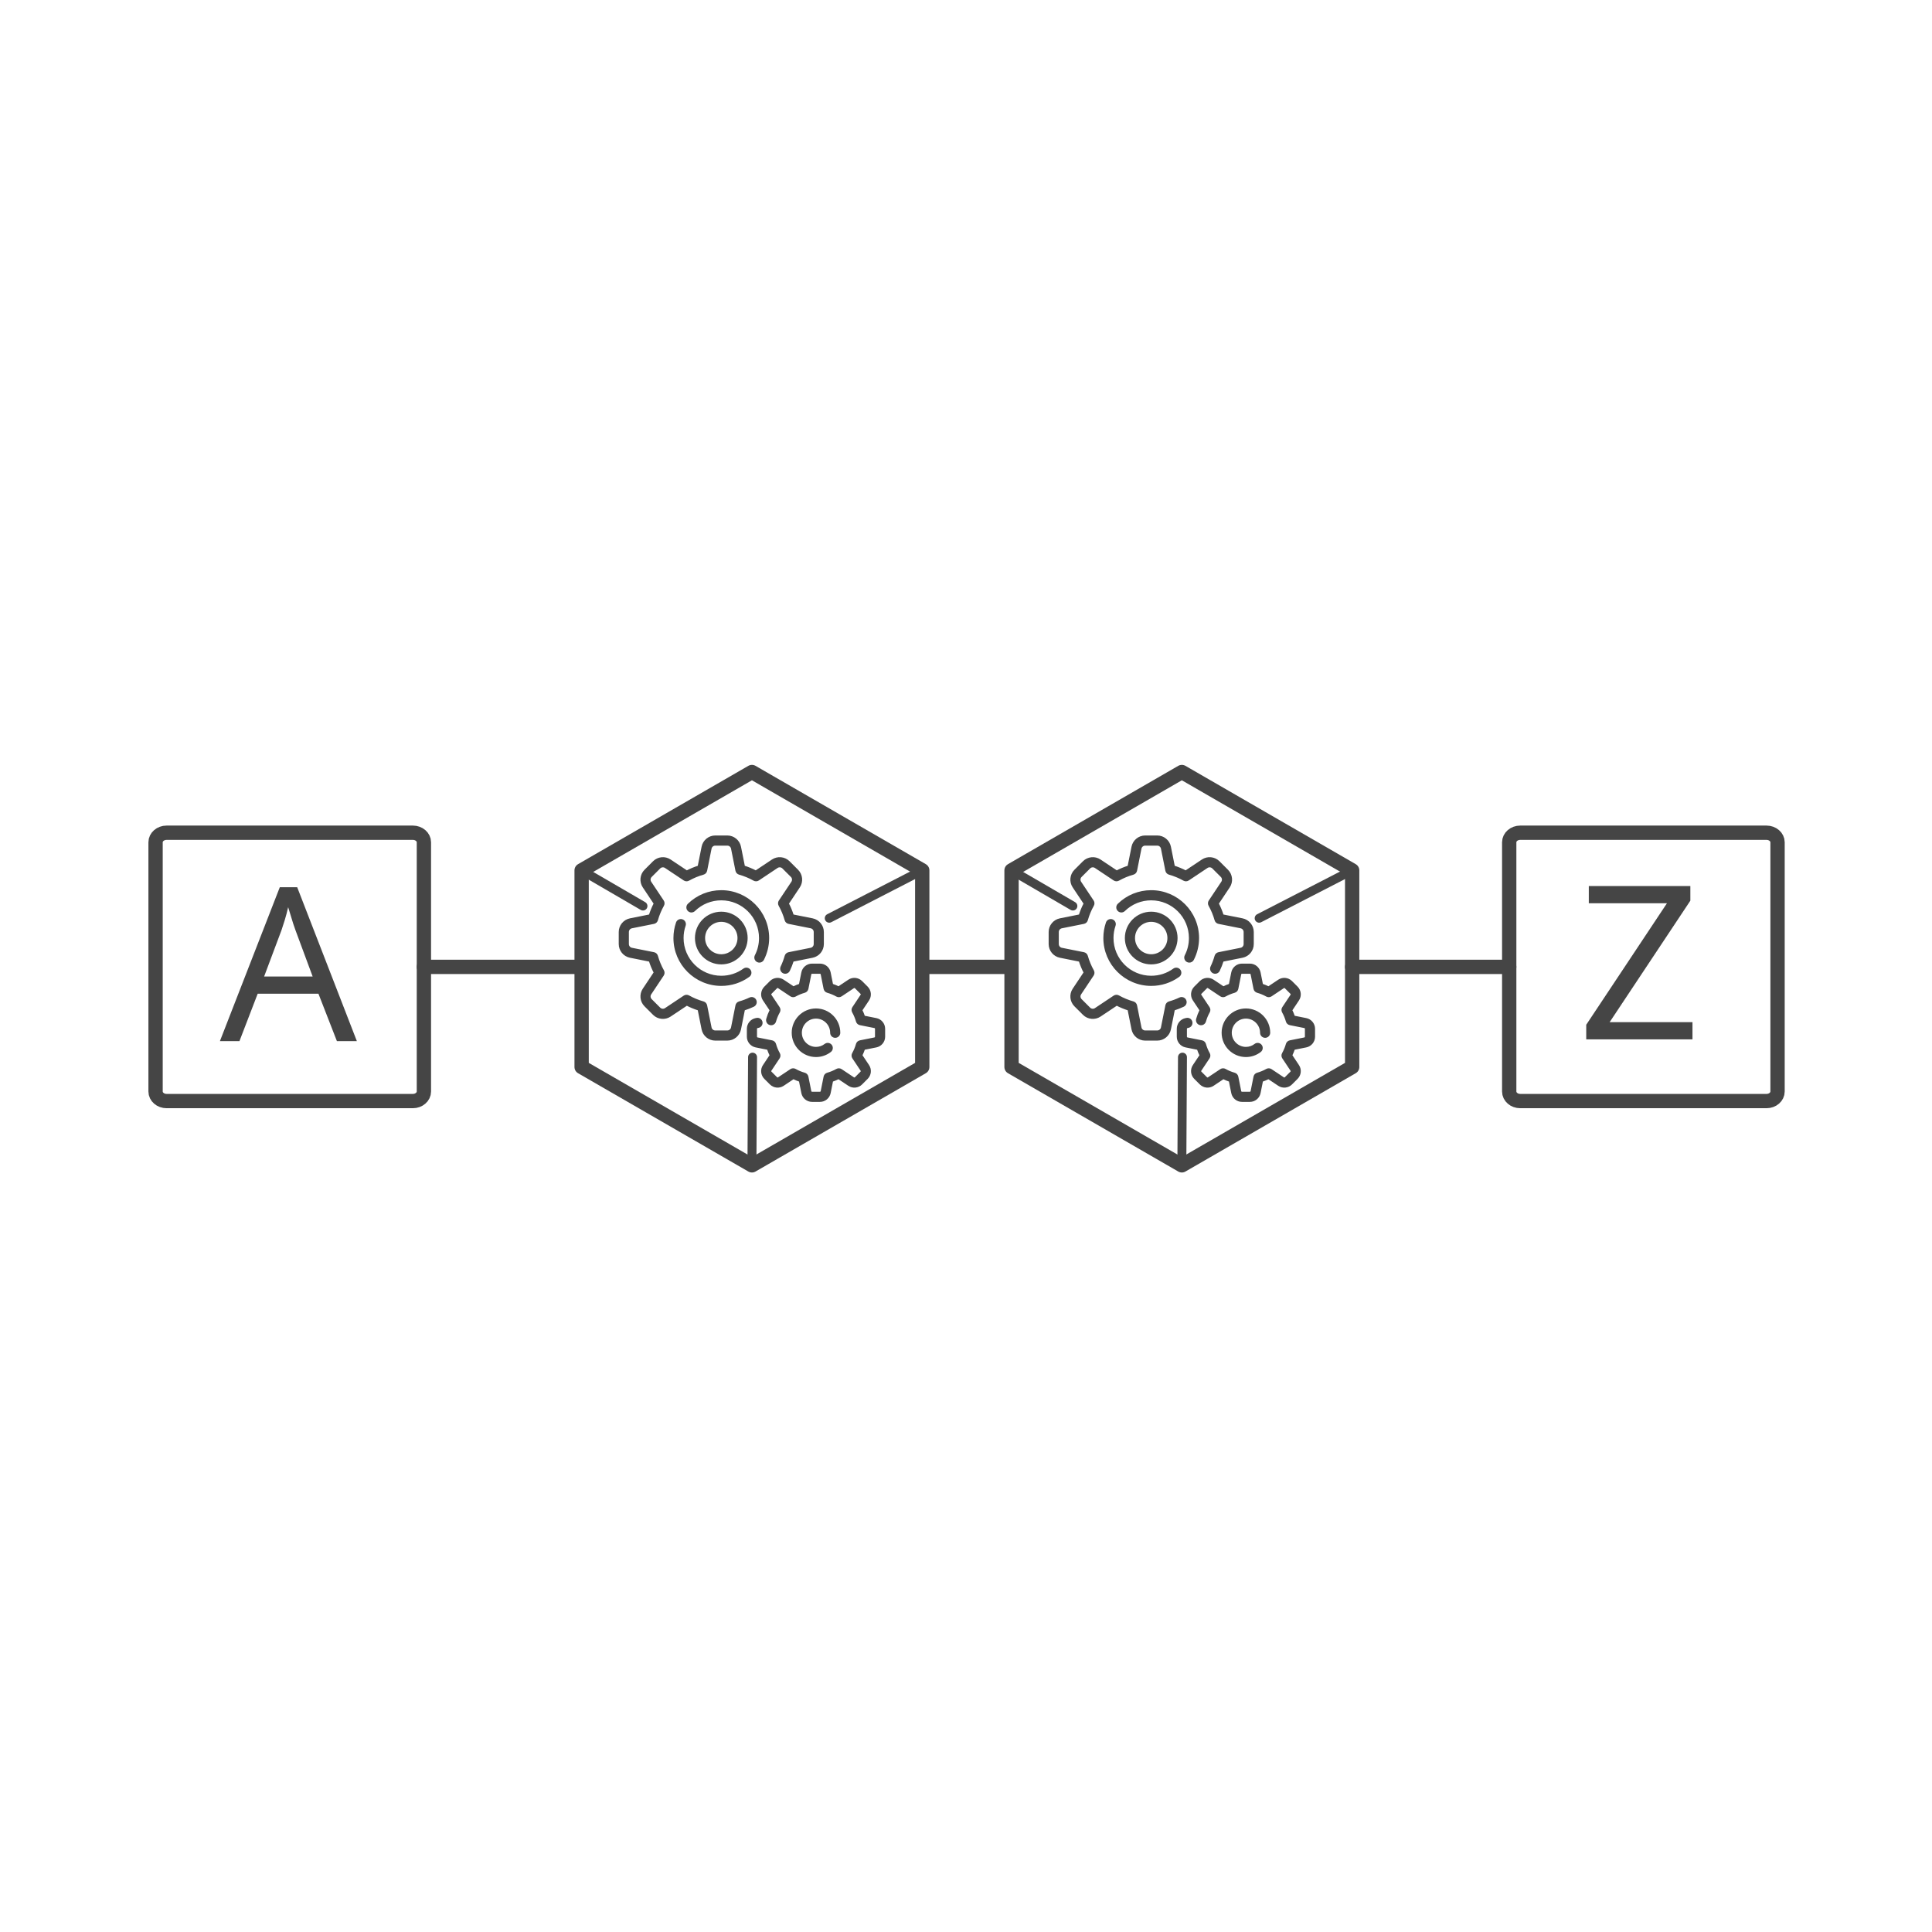
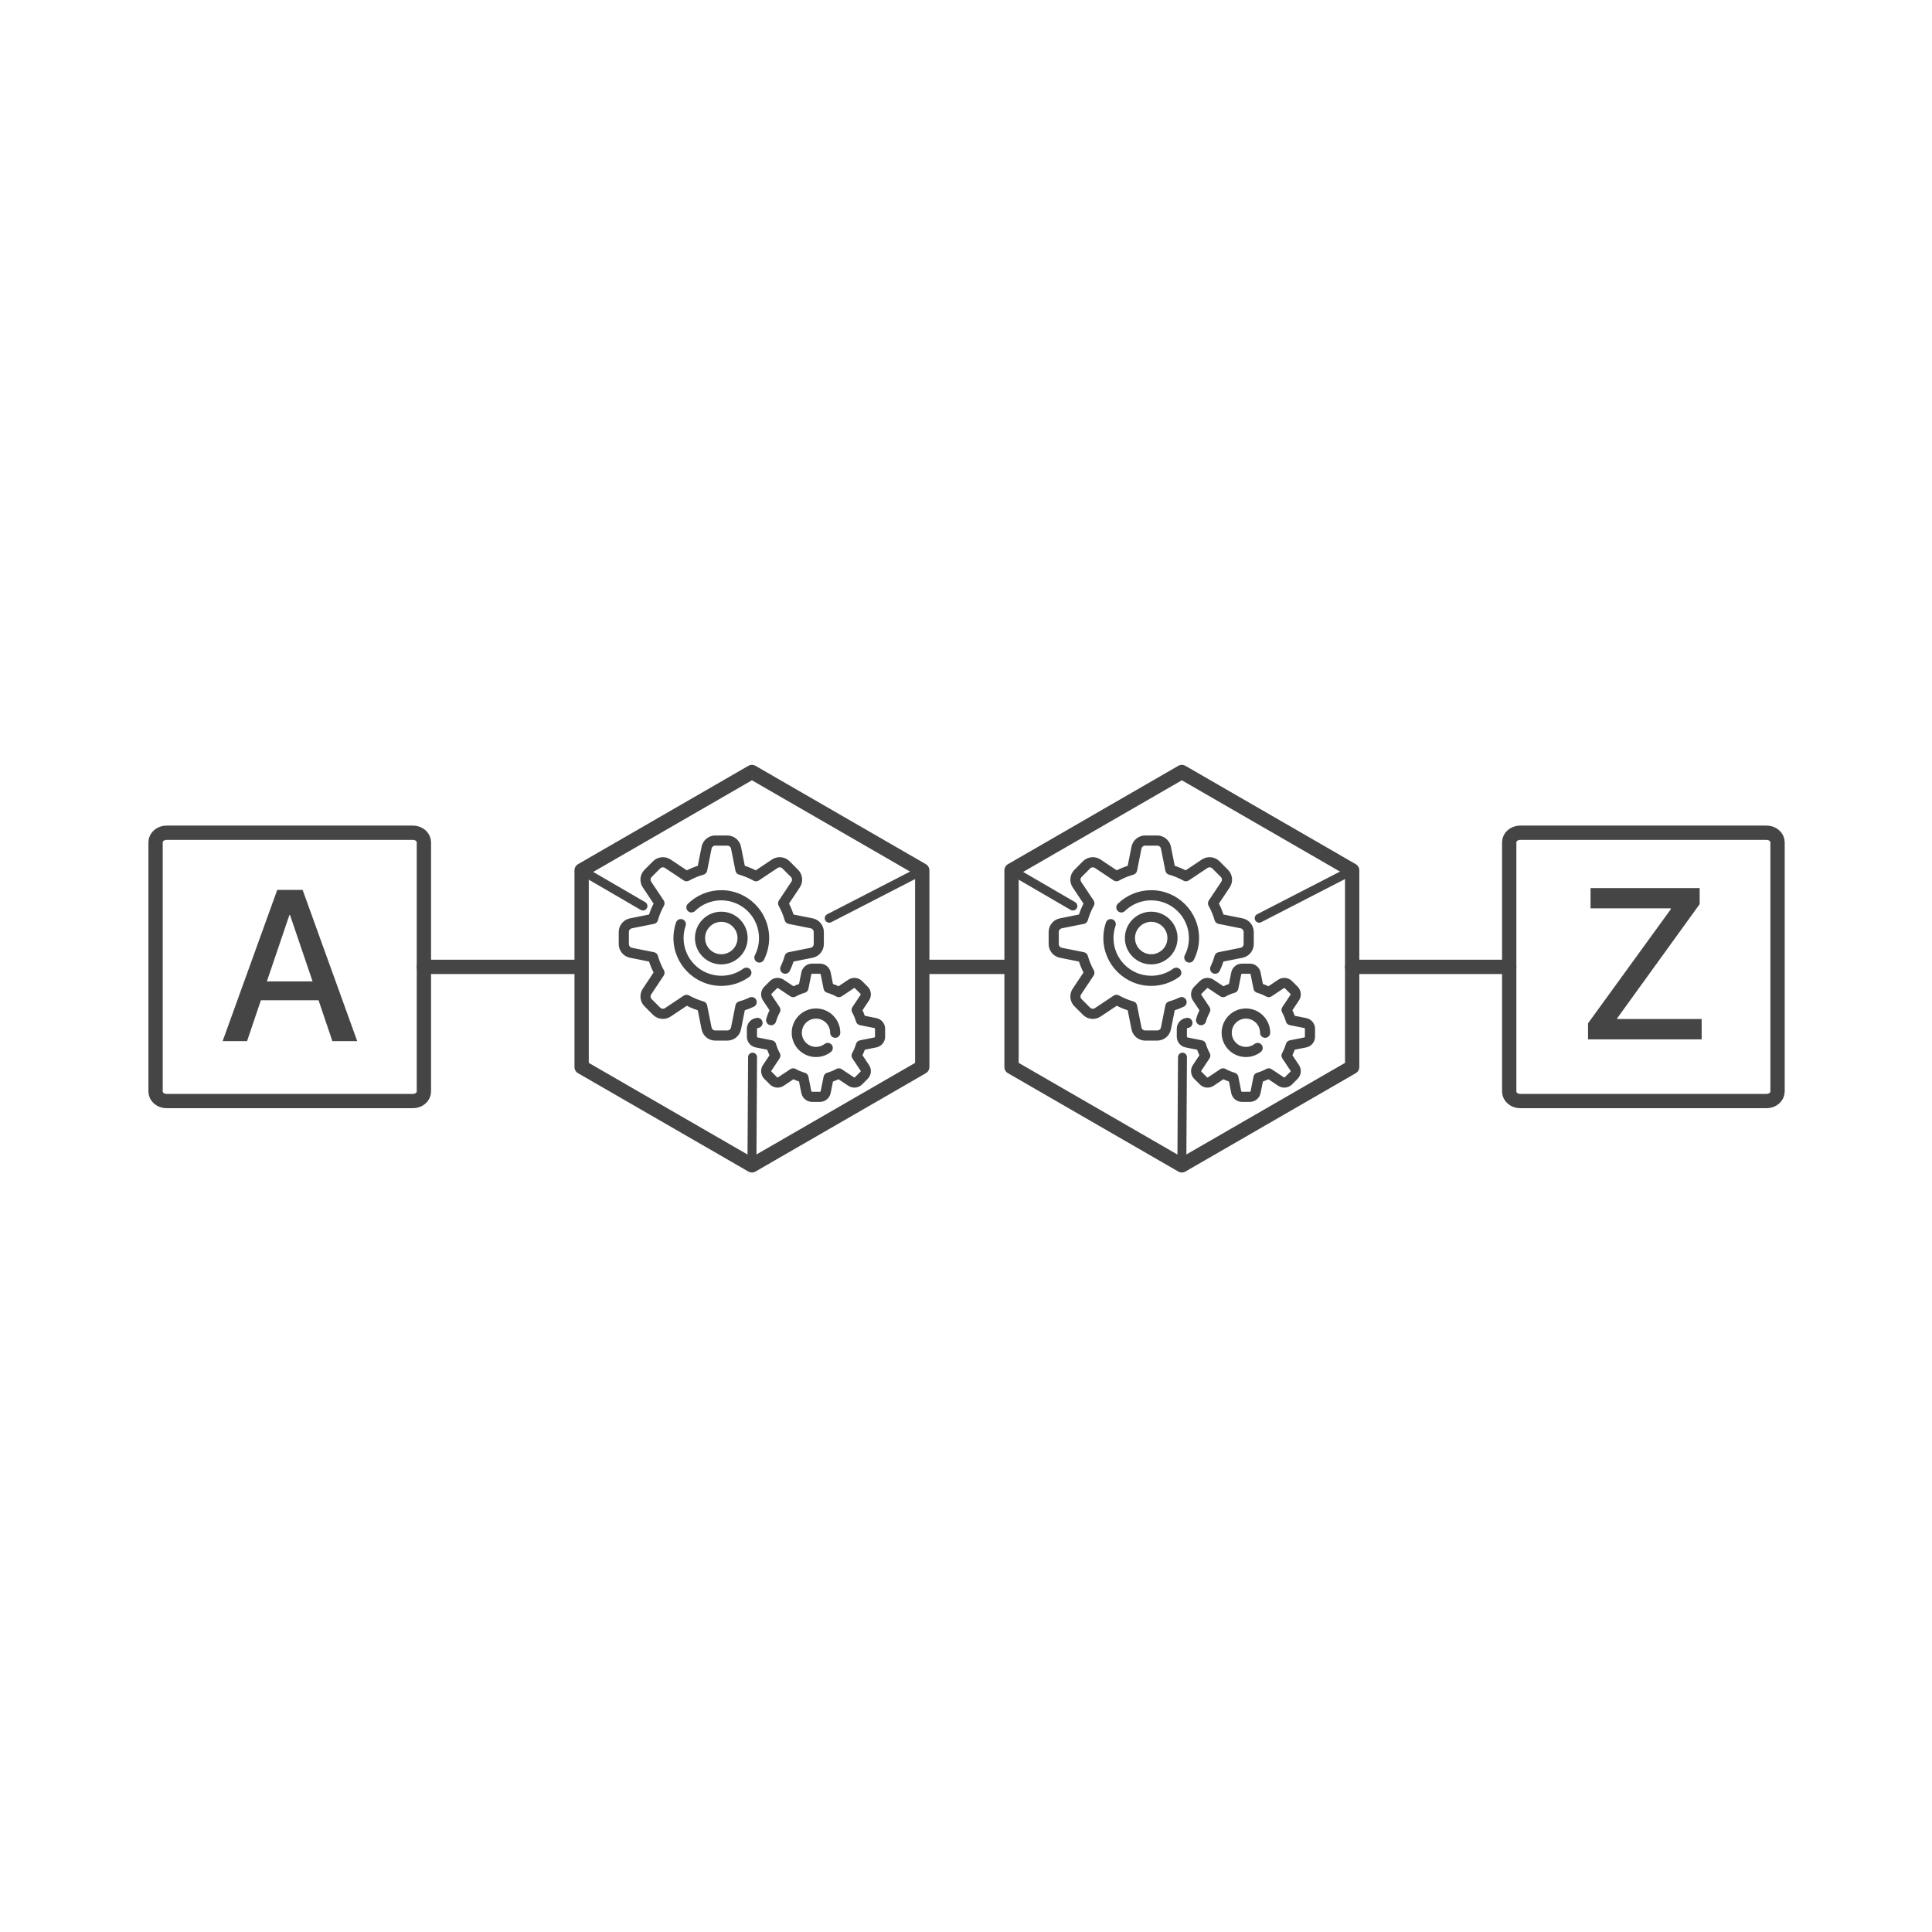
<svg xmlns="http://www.w3.org/2000/svg" version="1.1" x="0" y="0" width="1080" height="1080" viewBox="0, 0, 1080, 1080">
  <g id="Livello_2" />
  <g id="Livello_2">
    <path d="M93.12,465.5 L230.806,465.5 C234.207,465.5 236.963,467.892 236.963,470.843 L236.963,610.157 C236.963,613.108 234.207,615.5 230.806,615.5 L93.12,615.5 C89.72,615.5 86.963,613.108 86.963,610.157 L86.963,470.843 C86.963,467.892 89.72,465.5 93.12,465.5 z" fill-opacity="0" stroke="#454545" stroke-width="8" />
    <path d="M849.817,465.5 L987.503,465.5 C990.903,465.5 993.66,467.892 993.66,470.843 L993.66,610.157 C993.66,613.108 990.903,615.5 987.503,615.5 L849.817,615.5 C846.416,615.5 843.66,613.108 843.66,610.157 L843.66,470.843 C843.66,467.892 846.416,465.5 849.817,465.5 z" fill-opacity="0" stroke="#454545" stroke-width="8" />
    <path d="M236.963,540.5 L321.939,540.5" fill-opacity="0" stroke="#454545" stroke-width="8" stroke-linecap="round" />
    <path d="M755.867,540.5 L843.66,540.5" fill-opacity="0" stroke="#454545" stroke-width="8" stroke-linecap="round" />
    <path d="M518.514,540.5 L564.492,540.5" fill-opacity="0" stroke="#454545" stroke-width="8" stroke-linecap="round" />
-     <text transform="matrix(1, 0, 0, 1, 158.936, 540)">
-       <tspan x="-36.006" y="42" font-family="SFProDisplay-Medium" font-size="120" fill="#454545">A</tspan>
-     </text>
-     <text transform="matrix(1, 0, 0, 1, 918.16, 540)">
-       <tspan x="-36.006" y="41" font-family="SFProDisplay-Medium" font-size="120" fill="#454545">Z</tspan>
-     </text>
+     <path d="M185.802,582 L199.688,582 L169.161,497.449 L154.981,497.449 L124.454,582 L138.106,582 L145.841,559.148 L178.067,559.148 z M161.778,511.512 L162.13,511.512 L174.728,548.602 L149.181,548.602 z" fill="#454545" />
+     <path d="M887.72,581 L951.236,581 L951.236,569.633 L904.009,569.633 L904.009,569.223 L950.123,505.414 L950.123,496.449 L889.127,496.449 L889.127,507.758 L934.009,507.758 L934.009,508.227 L887.72,572.035 z" fill="#454545" />
    <g>
      <path d="M515.542,596.466 L420.338,651.432 L325.133,596.466 L325.133,486.534 L420.338,431.568 L515.542,486.534 z" fill-opacity="0" stroke="#454545" stroke-width="8" stroke-linejoin="round" stroke-miterlimit="1" />
      <g id="gears">
        <g>
          <path d="M422.298,559.183 C421.745,558.019 420.352,557.522 419.187,558.075 C417.291,558.975 415.303,559.718 413.279,560.284 C412.432,560.521 411.79,561.213 411.618,562.076 L409.148,574.429 C408.904,575.649 407.824,576.534 406.58,576.534 L399.84,576.534 C398.596,576.534 397.516,575.649 397.272,574.429 L394.801,562.076 C394.629,561.213 393.987,560.521 393.14,560.284 C390.281,559.484 387.521,558.341 384.938,556.886 C384.171,556.454 383.228,556.49 382.496,556.977 L372.013,563.966 C370.978,564.656 369.588,564.518 368.708,563.639 L363.942,558.873 C363.062,557.993 362.925,556.603 363.615,555.568 L370.604,545.085 C371.091,544.353 371.127,543.409 370.695,542.643 C369.24,540.059 368.096,537.299 367.296,534.44 C367.059,533.593 366.367,532.952 365.505,532.779 L353.152,530.309 C351.932,530.065 351.047,528.985 351.047,527.741 L351.047,521.001 C351.047,519.757 351.932,518.677 353.152,518.433 L365.505,515.962 C366.367,515.79 367.059,515.148 367.296,514.302 C368.097,511.442 369.24,508.682 370.695,506.099 C371.127,505.333 371.091,504.389 370.604,503.657 L363.615,493.175 C362.925,492.14 363.063,490.75 363.943,489.87 L368.709,485.104 C369.588,484.225 370.978,484.087 372.013,484.777 L382.497,491.766 C383.228,492.254 384.172,492.289 384.938,491.857 C387.522,490.402 390.281,489.259 393.141,488.459 C393.988,488.222 394.629,487.53 394.802,486.667 L397.272,474.314 C397.516,473.094 398.596,472.209 399.84,472.209 L406.58,472.209 C407.824,472.209 408.904,473.094 409.148,474.314 L411.619,486.667 C411.791,487.53 412.433,488.222 413.28,488.459 C416.139,489.259 418.899,490.402 421.482,491.857 C422.249,492.289 423.192,492.254 423.924,491.766 L434.407,484.777 C435.442,484.087 436.832,484.225 437.712,485.104 L442.478,489.87 C443.358,490.75 443.495,492.14 442.805,493.175 L435.816,503.658 C435.328,504.39 435.293,505.334 435.725,506.1 C437.18,508.683 438.323,511.443 439.124,514.303 C439.361,515.149 440.052,515.791 440.915,515.963 L453.268,518.434 C454.488,518.678 455.373,519.758 455.373,521.002 L455.373,527.742 C455.373,528.986 454.488,530.066 453.268,530.31 L440.915,532.781 C440.052,532.953 439.361,533.595 439.124,534.442 C438.543,536.516 437.777,538.551 436.847,540.49 C436.289,541.653 436.779,543.048 437.942,543.606 C439.105,544.164 440.501,543.673 441.058,542.511 C441.898,540.761 442.619,538.941 443.208,537.086 L454.184,534.891 C457.579,534.211 460.043,531.205 460.043,527.742 L460.043,521.002 C460.043,517.539 457.579,514.533 454.183,513.853 L443.207,511.658 C442.487,509.392 441.575,507.189 440.481,505.08 L446.691,495.766 C448.611,492.884 448.229,489.016 445.78,486.567 L441.014,481.801 C438.565,479.352 434.696,478.97 431.815,480.89 L422.501,487.099 C420.392,486.006 418.189,485.094 415.923,484.374 L413.728,473.398 C413.049,470.003 410.043,467.539 406.58,467.539 L399.84,467.539 C396.377,467.539 393.371,470.003 392.691,473.399 L390.496,484.375 C388.23,485.095 386.027,486.007 383.918,487.1 L374.604,480.891 C371.723,478.97 367.854,479.353 365.405,481.802 L360.64,486.568 C358.191,489.017 357.808,492.885 359.729,495.766 L365.938,505.081 C364.845,507.189 363.932,509.392 363.212,511.659 L352.236,513.854 C348.841,514.533 346.376,517.539 346.376,521.002 L346.376,527.742 C346.376,531.205 348.841,534.211 352.237,534.891 L363.212,537.086 C363.932,539.352 364.845,541.555 365.938,543.664 L359.729,552.978 C357.808,555.86 358.191,559.728 360.64,562.177 L365.405,566.943 C367.854,569.392 371.723,569.774 374.604,567.854 L383.918,561.645 C386.027,562.738 388.23,563.65 390.497,564.37 L392.692,575.347 C393.371,578.741 396.377,581.206 399.84,581.206 L406.58,581.206 C410.043,581.206 413.049,578.742 413.729,575.346 L415.924,564.37 C417.723,563.798 419.49,563.103 421.19,562.296 C422.355,561.742 422.852,560.349 422.298,559.183 z" fill="#454545" />
          <path d="M422.298,559.183 C421.745,558.019 420.352,557.522 419.187,558.075 C417.291,558.975 415.303,559.718 413.279,560.284 C412.432,560.521 411.79,561.213 411.618,562.076 L409.148,574.429 C408.904,575.649 407.824,576.534 406.58,576.534 L399.84,576.534 C398.596,576.534 397.516,575.649 397.272,574.429 L394.801,562.076 C394.629,561.213 393.987,560.521 393.14,560.284 C390.281,559.484 387.521,558.341 384.938,556.886 C384.171,556.454 383.228,556.49 382.496,556.977 L372.013,563.966 C370.978,564.656 369.588,564.518 368.708,563.639 L363.942,558.873 C363.062,557.993 362.925,556.603 363.615,555.568 L370.604,545.085 C371.091,544.353 371.127,543.409 370.695,542.643 C369.24,540.059 368.096,537.299 367.296,534.44 C367.059,533.593 366.367,532.952 365.505,532.779 L353.152,530.309 C351.932,530.065 351.047,528.985 351.047,527.741 L351.047,521.001 C351.047,519.757 351.932,518.677 353.152,518.433 L365.505,515.962 C366.367,515.79 367.059,515.148 367.296,514.302 C368.097,511.442 369.24,508.682 370.695,506.099 C371.127,505.333 371.091,504.389 370.604,503.657 L363.615,493.175 C362.925,492.14 363.063,490.75 363.943,489.87 L368.709,485.104 C369.588,484.225 370.978,484.087 372.013,484.777 L382.497,491.766 C383.228,492.254 384.172,492.289 384.938,491.857 C387.522,490.402 390.281,489.259 393.141,488.459 C393.988,488.222 394.629,487.53 394.802,486.667 L397.272,474.314 C397.516,473.094 398.596,472.209 399.84,472.209 L406.58,472.209 C407.824,472.209 408.904,473.094 409.148,474.314 L411.619,486.667 C411.791,487.53 412.433,488.222 413.28,488.459 C416.139,489.259 418.899,490.402 421.482,491.857 C422.249,492.289 423.192,492.254 423.924,491.766 L434.407,484.777 C435.442,484.087 436.832,484.225 437.712,485.104 L442.478,489.87 C443.358,490.75 443.495,492.14 442.805,493.175 L435.816,503.658 C435.328,504.39 435.293,505.334 435.725,506.1 C437.18,508.683 438.323,511.443 439.124,514.303 C439.361,515.149 440.052,515.791 440.915,515.963 L453.268,518.434 C454.488,518.678 455.373,519.758 455.373,521.002 L455.373,527.742 C455.373,528.986 454.488,530.066 453.268,530.31 L440.915,532.781 C440.052,532.953 439.361,533.595 439.124,534.442 C438.543,536.516 437.777,538.551 436.847,540.49 C436.289,541.653 436.779,543.048 437.942,543.606 C439.105,544.164 440.501,543.673 441.058,542.511 C441.898,540.761 442.619,538.941 443.208,537.086 L454.184,534.891 C457.579,534.211 460.043,531.205 460.043,527.742 L460.043,521.002 C460.043,517.539 457.579,514.533 454.183,513.853 L443.207,511.658 C442.487,509.392 441.575,507.189 440.481,505.08 L446.691,495.766 C448.611,492.884 448.229,489.016 445.78,486.567 L441.014,481.801 C438.565,479.352 434.696,478.97 431.815,480.89 L422.501,487.099 C420.392,486.006 418.189,485.094 415.923,484.374 L413.728,473.398 C413.049,470.003 410.043,467.539 406.58,467.539 L399.84,467.539 C396.377,467.539 393.371,470.003 392.691,473.399 L390.496,484.375 C388.23,485.095 386.027,486.007 383.918,487.1 L374.604,480.891 C371.723,478.97 367.854,479.353 365.405,481.802 L360.64,486.568 C358.191,489.017 357.808,492.885 359.729,495.766 L365.938,505.081 C364.845,507.189 363.932,509.392 363.212,511.659 L352.236,513.854 C348.841,514.533 346.376,517.539 346.376,521.002 L346.376,527.742 C346.376,531.205 348.841,534.211 352.237,534.891 L363.212,537.086 C363.932,539.352 364.845,541.555 365.938,543.664 L359.729,552.978 C357.808,555.86 358.191,559.728 360.64,562.177 L365.405,566.943 C367.854,569.392 371.723,569.774 374.604,567.854 L383.918,561.645 C386.027,562.738 388.23,563.65 390.497,564.37 L392.692,575.347 C393.371,578.741 396.377,581.206 399.84,581.206 L406.58,581.206 C410.043,581.206 413.049,578.742 413.729,575.346 L415.924,564.37 C417.723,563.798 419.49,563.103 421.19,562.296 C422.355,561.742 422.852,560.349 422.298,559.183 z" fill-opacity="0" stroke="#454545" stroke-width="1" />
        </g>
        <g>
          <path d="M423.44,537.35 C423.781,537.525 424.145,537.608 424.504,537.608 C425.352,537.608 426.171,537.144 426.584,536.338 C428.468,532.664 429.464,528.527 429.464,524.372 C429.464,509.896 417.686,498.118 403.21,498.118 C396.322,498.118 389.814,500.765 384.884,505.572 C383.96,506.473 383.941,507.952 384.842,508.875 C385.742,509.798 387.221,509.818 388.144,508.917 C392.197,504.966 397.547,502.79 403.209,502.79 C415.11,502.79 424.792,512.472 424.792,524.373 C424.792,527.838 423.996,531.147 422.427,534.207 C421.839,535.354 422.292,536.761 423.44,537.35 z" fill="#454545" />
          <path d="M423.44,537.35 C423.781,537.525 424.145,537.608 424.504,537.608 C425.352,537.608 426.171,537.144 426.584,536.338 C428.468,532.664 429.464,528.527 429.464,524.372 C429.464,509.896 417.686,498.118 403.21,498.118 C396.322,498.118 389.814,500.765 384.884,505.572 C383.96,506.473 383.941,507.952 384.842,508.875 C385.742,509.798 387.221,509.818 388.144,508.917 C392.197,504.966 397.547,502.79 403.209,502.79 C415.11,502.79 424.792,512.472 424.792,524.373 C424.792,527.838 423.996,531.147 422.427,534.207 C421.839,535.354 422.292,536.761 423.44,537.35 z" fill-opacity="0" stroke="#454545" stroke-width="1" />
        </g>
        <g>
          <path d="M381.347,514.378 C380.127,513.959 378.799,514.607 378.379,515.827 C377.435,518.571 376.956,521.446 376.956,524.372 C376.956,538.849 388.734,550.626 403.21,550.626 C408.778,550.626 414.097,548.906 418.594,545.649 C419.639,544.893 419.873,543.432 419.116,542.388 C418.36,541.343 416.899,541.109 415.854,541.865 C412.16,544.541 407.788,545.955 403.21,545.955 C391.309,545.955 381.627,536.272 381.627,524.372 C381.627,521.964 382.02,519.6 382.795,517.346 C383.215,516.126 382.566,514.798 381.347,514.378 z" fill="#454545" />
          <path d="M381.347,514.378 C380.127,513.959 378.799,514.607 378.379,515.827 C377.435,518.571 376.956,521.446 376.956,524.372 C376.956,538.849 388.734,550.626 403.21,550.626 C408.778,550.626 414.097,548.906 418.594,545.649 C419.639,544.893 419.873,543.432 419.116,542.388 C418.36,541.343 416.899,541.109 415.854,541.865 C412.16,544.541 407.788,545.955 403.21,545.955 C391.309,545.955 381.627,536.272 381.627,524.372 C381.627,521.964 382.02,519.6 382.795,517.346 C383.215,516.126 382.566,514.798 381.347,514.378 z" fill-opacity="0" stroke="#454545" stroke-width="1" />
        </g>
        <g>
          <path d="M489.804,569.616 L483.05,568.265 C482.639,567.041 482.143,565.846 481.569,564.69 L485.39,558.959 C486.863,556.749 486.57,553.782 484.692,551.904 L481.56,548.772 C479.682,546.894 476.714,546.6 474.505,548.073 L468.773,551.894 C467.618,551.32 466.423,550.825 465.198,550.414 L463.848,543.66 C463.327,541.055 461.021,539.165 458.365,539.165 L453.936,539.165 C451.28,539.165 448.974,541.055 448.453,543.66 L447.102,550.414 C445.878,550.825 444.683,551.32 443.528,551.894 L437.796,548.073 C435.586,546.6 432.619,546.894 430.741,548.772 L427.609,551.904 C425.731,553.782 425.438,556.749 426.911,558.959 L430.732,564.69 C429.942,566.279 429.302,567.942 428.824,569.653 C428.476,570.895 429.201,572.184 430.444,572.532 C431.686,572.879 432.974,572.154 433.322,570.912 C433.831,569.094 434.558,567.34 435.482,565.699 C435.914,564.932 435.878,563.989 435.391,563.257 L430.798,556.368 C430.555,556.004 430.604,555.516 430.913,555.207 L434.044,552.075 C434.354,551.766 434.842,551.718 435.206,551.96 L442.095,556.553 C442.826,557.041 443.77,557.076 444.537,556.644 C446.178,555.72 447.932,554.993 449.749,554.485 C450.596,554.248 451.238,553.556 451.41,552.693 L453.034,544.576 C453.119,544.147 453.499,543.836 453.936,543.836 L458.365,543.836 C458.802,543.836 459.182,544.147 459.267,544.576 L460.891,552.694 C461.063,553.556 461.705,554.248 462.551,554.485 C464.369,554.994 466.123,555.721 467.764,556.645 C468.53,557.077 469.475,557.041 470.206,556.553 L477.095,551.961 C477.459,551.718 477.947,551.766 478.256,552.076 L481.388,555.207 C481.697,555.517 481.745,556.005 481.503,556.369 L476.91,563.258 C476.422,563.99 476.387,564.933 476.819,565.7 C477.743,567.341 478.47,569.095 478.979,570.912 C479.216,571.759 479.908,572.401 480.77,572.573 L488.887,574.196 C489.316,574.282 489.627,574.662 489.627,575.099 L489.627,579.528 C489.627,579.965 489.316,580.344 488.887,580.43 L480.769,582.054 C479.907,582.226 479.215,582.868 478.978,583.714 C478.47,585.532 477.743,587.286 476.818,588.927 C476.387,589.694 476.422,590.638 476.91,591.369 L481.503,598.258 C481.745,598.622 481.697,599.11 481.388,599.419 L478.256,602.551 C477.947,602.86 477.459,602.908 477.095,602.666 L470.206,598.073 C469.474,597.586 468.53,597.55 467.764,597.982 C466.122,598.906 464.369,599.633 462.551,600.142 C461.704,600.378 461.062,601.07 460.89,601.933 L459.267,610.05 C459.181,610.479 458.802,610.79 458.365,610.79 L453.935,610.79 C453.498,610.79 453.119,610.479 453.033,610.05 L451.41,601.932 C451.237,601.07 450.595,600.378 449.749,600.141 C447.931,599.633 446.177,598.906 444.536,597.981 C443.77,597.549 442.825,597.585 442.094,598.073 L435.205,602.666 C434.841,602.908 434.353,602.86 434.044,602.551 L430.912,599.419 C430.603,599.11 430.555,598.621 430.797,598.258 L435.39,591.368 C435.878,590.637 435.913,589.693 435.482,588.927 C434.557,587.285 433.83,585.532 433.322,583.714 C433.085,582.867 432.393,582.225 431.53,582.053 L423.413,580.43 C422.984,580.344 422.673,579.965 422.673,579.527 L422.673,575.098 C422.673,574.661 422.984,574.282 423.413,574.196 L423.91,574.096 C425.175,573.843 425.995,572.613 425.742,571.348 C425.489,570.083 424.26,569.264 422.993,569.516 L422.496,569.615 C419.892,570.137 418.002,572.442 418.002,575.098 L418.002,579.528 C418.002,582.183 419.892,584.49 422.497,585.01 L429.251,586.361 C429.662,587.585 430.157,588.78 430.732,589.936 L426.91,595.667 C425.437,597.877 425.731,600.845 427.609,602.722 L430.741,605.854 C432.619,607.732 435.586,608.026 437.796,606.553 L443.527,602.732 C444.683,603.306 445.878,603.802 447.102,604.213 L448.453,610.967 C448.974,613.571 451.28,615.461 453.936,615.461 L458.365,615.461 C461.021,615.461 463.327,613.571 463.848,610.967 L465.199,604.213 C466.423,603.801 467.618,603.306 468.773,602.731 L474.505,606.553 C476.715,608.026 479.682,607.732 481.56,605.854 L484.692,602.722 C486.57,600.844 486.864,597.877 485.39,595.667 L481.569,589.935 C482.144,588.78 482.639,587.585 483.05,586.361 L489.804,585.01 C492.408,584.489 494.299,582.183 494.299,579.527 L494.299,575.098 C494.299,572.442 492.409,570.137 489.804,569.616 z" fill="#454545" />
          <path d="M489.804,569.616 L483.05,568.265 C482.639,567.041 482.143,565.846 481.569,564.69 L485.39,558.959 C486.863,556.749 486.57,553.782 484.692,551.904 L481.56,548.772 C479.682,546.894 476.714,546.6 474.505,548.073 L468.773,551.894 C467.618,551.32 466.423,550.825 465.198,550.414 L463.848,543.66 C463.327,541.055 461.021,539.165 458.365,539.165 L453.936,539.165 C451.28,539.165 448.974,541.055 448.453,543.66 L447.102,550.414 C445.878,550.825 444.683,551.32 443.528,551.894 L437.796,548.073 C435.586,546.6 432.619,546.894 430.741,548.772 L427.609,551.904 C425.731,553.782 425.438,556.749 426.911,558.959 L430.732,564.69 C429.942,566.279 429.302,567.942 428.824,569.653 C428.476,570.895 429.201,572.184 430.444,572.532 C431.686,572.879 432.974,572.154 433.322,570.912 C433.831,569.094 434.558,567.34 435.482,565.699 C435.914,564.932 435.878,563.989 435.391,563.257 L430.798,556.368 C430.555,556.004 430.604,555.516 430.913,555.207 L434.044,552.075 C434.354,551.766 434.842,551.718 435.206,551.96 L442.095,556.553 C442.826,557.041 443.77,557.076 444.537,556.644 C446.178,555.72 447.932,554.993 449.749,554.485 C450.596,554.248 451.238,553.556 451.41,552.693 L453.034,544.576 C453.119,544.147 453.499,543.836 453.936,543.836 L458.365,543.836 C458.802,543.836 459.182,544.147 459.267,544.576 L460.891,552.694 C461.063,553.556 461.705,554.248 462.551,554.485 C464.369,554.994 466.123,555.721 467.764,556.645 C468.53,557.077 469.475,557.041 470.206,556.553 L477.095,551.961 C477.459,551.718 477.947,551.766 478.256,552.076 L481.388,555.207 C481.697,555.517 481.745,556.005 481.503,556.369 L476.91,563.258 C476.422,563.99 476.387,564.933 476.819,565.7 C477.743,567.341 478.47,569.095 478.979,570.912 C479.216,571.759 479.908,572.401 480.77,572.573 L488.887,574.196 C489.316,574.282 489.627,574.662 489.627,575.099 L489.627,579.528 C489.627,579.965 489.316,580.344 488.887,580.43 L480.769,582.054 C479.907,582.226 479.215,582.868 478.978,583.714 C478.47,585.532 477.743,587.286 476.818,588.927 C476.387,589.694 476.422,590.638 476.91,591.369 L481.503,598.258 C481.745,598.622 481.697,599.11 481.388,599.419 L478.256,602.551 C477.947,602.86 477.459,602.908 477.095,602.666 L470.206,598.073 C469.474,597.586 468.53,597.55 467.764,597.982 C466.122,598.906 464.369,599.633 462.551,600.142 C461.704,600.378 461.062,601.07 460.89,601.933 L459.267,610.05 C459.181,610.479 458.802,610.79 458.365,610.79 L453.935,610.79 C453.498,610.79 453.119,610.479 453.033,610.05 L451.41,601.932 C451.237,601.07 450.595,600.378 449.749,600.141 C447.931,599.633 446.177,598.906 444.536,597.981 C443.77,597.549 442.825,597.585 442.094,598.073 L435.205,602.666 C434.841,602.908 434.353,602.86 434.044,602.551 L430.912,599.419 C430.603,599.11 430.555,598.621 430.797,598.258 L435.39,591.368 C435.878,590.637 435.913,589.693 435.482,588.927 C434.557,587.285 433.83,585.532 433.322,583.714 C433.085,582.867 432.393,582.225 431.53,582.053 L423.413,580.43 C422.984,580.344 422.673,579.965 422.673,579.527 L422.673,575.098 C422.673,574.661 422.984,574.282 423.413,574.196 L423.91,574.096 C425.175,573.843 425.995,572.613 425.742,571.348 C425.489,570.083 424.26,569.264 422.993,569.516 L422.496,569.615 C419.892,570.137 418.002,572.442 418.002,575.098 L418.002,579.528 C418.002,582.183 419.892,584.49 422.497,585.01 L429.251,586.361 C429.662,587.585 430.157,588.78 430.732,589.936 L426.91,595.667 C425.437,597.877 425.731,600.845 427.609,602.722 L430.741,605.854 C432.619,607.732 435.586,608.026 437.796,606.553 L443.527,602.732 C444.683,603.306 445.878,603.802 447.102,604.213 L448.453,610.967 C448.974,613.571 451.28,615.461 453.936,615.461 L458.365,615.461 C461.021,615.461 463.327,613.571 463.848,610.967 L465.199,604.213 C466.423,603.801 467.618,603.306 468.773,602.731 L474.505,606.553 C476.715,608.026 479.682,607.732 481.56,605.854 L484.692,602.722 C486.57,600.844 486.864,597.877 485.39,595.667 L481.569,589.935 C482.144,588.78 482.639,587.585 483.05,586.361 L489.804,585.01 C492.408,584.489 494.299,582.183 494.299,579.527 L494.299,575.098 C494.299,572.442 492.409,570.137 489.804,569.616 z" fill-opacity="0" stroke="#454545" stroke-width="1" />
        </g>
        <g>
          <path d="M456.151,568.905 C460.787,568.905 464.559,572.676 464.559,577.313 C464.559,578.603 465.605,579.648 466.894,579.648 C468.184,579.648 469.23,578.603 469.23,577.313 C469.23,570.101 463.362,564.233 456.15,564.233 C448.938,564.233 443.071,570.101 443.071,577.313 C443.071,584.525 448.938,590.393 456.15,590.393 C459.072,590.393 461.835,589.45 464.141,587.668 C465.162,586.88 465.35,585.413 464.562,584.392 C463.773,583.371 462.306,583.183 461.285,583.971 C459.804,585.116 458.028,585.721 456.15,585.721 C451.514,585.721 447.742,581.949 447.742,577.313 C447.742,572.676 451.514,568.905 456.151,568.905 z" fill="#454545" />
          <path d="M456.151,568.905 C460.787,568.905 464.559,572.676 464.559,577.313 C464.559,578.603 465.605,579.648 466.894,579.648 C468.184,579.648 469.23,578.603 469.23,577.313 C469.23,570.101 463.362,564.233 456.15,564.233 C448.938,564.233 443.071,570.101 443.071,577.313 C443.071,584.525 448.938,590.393 456.15,590.393 C459.072,590.393 461.835,589.45 464.141,587.668 C465.162,586.88 465.35,585.413 464.562,584.392 C463.773,583.371 462.306,583.183 461.285,583.971 C459.804,585.116 458.028,585.721 456.15,585.721 C451.514,585.721 447.742,581.949 447.742,577.313 C447.742,572.676 451.514,568.905 456.151,568.905 z" fill-opacity="0" stroke="#454545" stroke-width="1" />
        </g>
        <g>
          <path d="M417.44,524.372 C417.44,516.526 411.056,510.142 403.21,510.142 C395.364,510.142 388.98,516.526 388.98,524.372 C388.98,532.218 395.364,538.602 403.21,538.602 C411.056,538.602 417.44,532.218 417.44,524.372 z M393.651,524.372 C393.651,519.102 397.939,514.813 403.21,514.813 C408.48,514.813 412.768,519.102 412.768,524.372 C412.768,529.642 408.48,533.931 403.21,533.931 C397.939,533.931 393.651,529.642 393.651,524.372 z" fill="#454545" />
          <path d="M417.44,524.372 C417.44,516.526 411.056,510.142 403.21,510.142 C395.364,510.142 388.98,516.526 388.98,524.372 C388.98,532.218 395.364,538.602 403.21,538.602 C411.056,538.602 417.44,532.218 417.44,524.372 z M393.651,524.372 C393.651,519.102 397.939,514.813 403.21,514.813 C408.48,514.813 412.768,519.102 412.768,524.372 C412.768,529.642 408.48,533.931 403.21,533.931 C397.939,533.931 393.651,529.642 393.651,524.372 z" fill-opacity="0" stroke="#454545" stroke-width="1" />
        </g>
      </g>
      <path d="M325.133,486.534 L359.42,506.478" fill-opacity="0" stroke="#454545" stroke-width="5" stroke-linecap="round" />
      <path d="M463.553,513.29 L515.542,486.534" fill-opacity="0" stroke="#454545" stroke-width="5" stroke-linecap="round" />
      <path d="M420.338,651.432 L420.683,590.952" fill-opacity="0" stroke="#454545" stroke-width="5" stroke-linecap="round" />
      <path d="M755.867,596.466 L660.662,651.432 L565.458,596.466 L565.458,486.534 L660.662,431.568 L755.867,486.534 z" fill-opacity="0" stroke="#454545" stroke-width="8" stroke-linejoin="round" stroke-miterlimit="1" />
      <g id="gears">
        <g>
          <path d="M662.623,559.183 C662.07,558.019 660.677,557.522 659.512,558.075 C657.616,558.975 655.628,559.718 653.604,560.284 C652.757,560.521 652.115,561.213 651.943,562.076 L649.472,574.429 C649.229,575.649 648.149,576.534 646.905,576.534 L640.165,576.534 C638.921,576.534 637.841,575.649 637.597,574.429 L635.126,562.076 C634.954,561.213 634.312,560.521 633.465,560.284 C630.606,559.484 627.846,558.341 625.263,556.886 C624.496,556.454 623.552,556.49 622.821,556.977 L612.338,563.966 C611.303,564.656 609.913,564.518 609.033,563.639 L604.267,558.873 C603.387,557.993 603.25,556.603 603.94,555.568 L610.928,545.085 C611.416,544.353 611.452,543.409 611.02,542.643 C609.565,540.059 608.421,537.299 607.621,534.44 C607.384,533.593 606.692,532.952 605.83,532.779 L593.477,530.309 C592.257,530.065 591.371,528.985 591.371,527.741 L591.371,521.001 C591.371,519.757 592.257,518.677 593.477,518.433 L605.83,515.962 C606.692,515.79 607.384,515.148 607.621,514.302 C608.422,511.442 609.565,508.682 611.02,506.099 C611.452,505.333 611.416,504.389 610.928,503.657 L603.94,493.175 C603.25,492.14 603.388,490.75 604.268,489.87 L609.034,485.104 C609.913,484.225 611.303,484.087 612.338,484.777 L622.822,491.766 C623.553,492.254 624.497,492.289 625.263,491.857 C627.847,490.402 630.606,489.259 633.466,488.459 C634.313,488.222 634.954,487.53 635.127,486.667 L637.597,474.314 C637.841,473.094 638.921,472.209 640.165,472.209 L646.905,472.209 C648.149,472.209 649.229,473.094 649.473,474.314 L651.944,486.667 C652.116,487.53 652.758,488.222 653.604,488.459 C656.464,489.259 659.224,490.402 661.807,491.857 C662.573,492.289 663.517,492.254 664.249,491.766 L674.732,484.777 C675.767,484.087 677.157,484.225 678.037,485.104 L682.803,489.87 C683.683,490.75 683.82,492.14 683.13,493.175 L676.141,503.658 C675.653,504.39 675.618,505.334 676.05,506.1 C677.505,508.683 678.648,511.443 679.449,514.303 C679.685,515.149 680.377,515.791 681.24,515.963 L693.593,518.434 C694.813,518.678 695.698,519.758 695.698,521.002 L695.698,527.742 C695.698,528.986 694.813,530.066 693.593,530.31 L681.24,532.781 C680.377,532.953 679.685,533.595 679.449,534.442 C678.868,536.516 678.102,538.551 677.172,540.49 C676.614,541.653 677.104,543.048 678.267,543.606 C679.43,544.164 680.826,543.673 681.383,542.511 C682.223,540.761 682.943,538.941 683.533,537.086 L694.509,534.891 C697.904,534.211 700.368,531.205 700.368,527.742 L700.368,521.002 C700.368,517.539 697.904,514.533 694.508,513.853 L683.532,511.658 C682.812,509.392 681.9,507.189 680.806,505.08 L687.016,495.766 C688.936,492.884 688.554,489.016 686.105,486.567 L681.339,481.801 C678.89,479.352 675.021,478.97 672.14,480.89 L662.826,487.099 C660.717,486.006 658.514,485.094 656.248,484.374 L654.053,473.398 C653.374,470.003 650.368,467.539 646.905,467.539 L640.165,467.539 C636.702,467.539 633.696,470.003 633.016,473.399 L630.821,484.375 C628.555,485.095 626.351,486.007 624.243,487.1 L614.929,480.891 C612.048,478.97 608.179,479.353 605.73,481.802 L600.964,486.568 C598.516,489.017 598.133,492.885 600.054,495.766 L606.263,505.081 C605.17,507.189 604.257,509.392 603.537,511.659 L592.561,513.854 C589.166,514.533 586.701,517.539 586.701,521.002 L586.701,527.742 C586.701,531.205 589.166,534.211 592.562,534.891 L603.537,537.086 C604.257,539.352 605.17,541.555 606.263,543.664 L600.054,552.978 C598.133,555.86 598.516,559.728 600.964,562.177 L605.73,566.943 C608.179,569.392 612.048,569.774 614.929,567.854 L624.243,561.645 C626.352,562.738 628.555,563.65 630.822,564.37 L633.017,575.347 C633.696,578.741 636.702,581.206 640.165,581.206 L646.905,581.206 C650.368,581.206 653.374,578.742 654.053,575.346 L656.249,564.37 C658.048,563.798 659.815,563.103 661.515,562.296 C662.68,561.742 663.176,560.349 662.623,559.183 z" fill="#454545" />
          <path d="M662.623,559.183 C662.07,558.019 660.677,557.522 659.512,558.075 C657.616,558.975 655.628,559.718 653.604,560.284 C652.757,560.521 652.115,561.213 651.943,562.076 L649.472,574.429 C649.229,575.649 648.149,576.534 646.905,576.534 L640.165,576.534 C638.921,576.534 637.841,575.649 637.597,574.429 L635.126,562.076 C634.954,561.213 634.312,560.521 633.465,560.284 C630.606,559.484 627.846,558.341 625.263,556.886 C624.496,556.454 623.552,556.49 622.821,556.977 L612.338,563.966 C611.303,564.656 609.913,564.518 609.033,563.639 L604.267,558.873 C603.387,557.993 603.25,556.603 603.94,555.568 L610.928,545.085 C611.416,544.353 611.452,543.409 611.02,542.643 C609.565,540.059 608.421,537.299 607.621,534.44 C607.384,533.593 606.692,532.952 605.83,532.779 L593.477,530.309 C592.257,530.065 591.371,528.985 591.371,527.741 L591.371,521.001 C591.371,519.757 592.257,518.677 593.477,518.433 L605.83,515.962 C606.692,515.79 607.384,515.148 607.621,514.302 C608.422,511.442 609.565,508.682 611.02,506.099 C611.452,505.333 611.416,504.389 610.928,503.657 L603.94,493.175 C603.25,492.14 603.388,490.75 604.268,489.87 L609.034,485.104 C609.913,484.225 611.303,484.087 612.338,484.777 L622.822,491.766 C623.553,492.254 624.497,492.289 625.263,491.857 C627.847,490.402 630.606,489.259 633.466,488.459 C634.313,488.222 634.954,487.53 635.127,486.667 L637.597,474.314 C637.841,473.094 638.921,472.209 640.165,472.209 L646.905,472.209 C648.149,472.209 649.229,473.094 649.473,474.314 L651.944,486.667 C652.116,487.53 652.758,488.222 653.604,488.459 C656.464,489.259 659.224,490.402 661.807,491.857 C662.573,492.289 663.517,492.254 664.249,491.766 L674.732,484.777 C675.767,484.087 677.157,484.225 678.037,485.104 L682.803,489.87 C683.683,490.75 683.82,492.14 683.13,493.175 L676.141,503.658 C675.653,504.39 675.618,505.334 676.05,506.1 C677.505,508.683 678.648,511.443 679.449,514.303 C679.685,515.149 680.377,515.791 681.24,515.963 L693.593,518.434 C694.813,518.678 695.698,519.758 695.698,521.002 L695.698,527.742 C695.698,528.986 694.813,530.066 693.593,530.31 L681.24,532.781 C680.377,532.953 679.685,533.595 679.449,534.442 C678.868,536.516 678.102,538.551 677.172,540.49 C676.614,541.653 677.104,543.048 678.267,543.606 C679.43,544.164 680.826,543.673 681.383,542.511 C682.223,540.761 682.943,538.941 683.533,537.086 L694.509,534.891 C697.904,534.211 700.368,531.205 700.368,527.742 L700.368,521.002 C700.368,517.539 697.904,514.533 694.508,513.853 L683.532,511.658 C682.812,509.392 681.9,507.189 680.806,505.08 L687.016,495.766 C688.936,492.884 688.554,489.016 686.105,486.567 L681.339,481.801 C678.89,479.352 675.021,478.97 672.14,480.89 L662.826,487.099 C660.717,486.006 658.514,485.094 656.248,484.374 L654.053,473.398 C653.374,470.003 650.368,467.539 646.905,467.539 L640.165,467.539 C636.702,467.539 633.696,470.003 633.016,473.399 L630.821,484.375 C628.555,485.095 626.351,486.007 624.243,487.1 L614.929,480.891 C612.048,478.97 608.179,479.353 605.73,481.802 L600.964,486.568 C598.516,489.017 598.133,492.885 600.054,495.766 L606.263,505.081 C605.17,507.189 604.257,509.392 603.537,511.659 L592.561,513.854 C589.166,514.533 586.701,517.539 586.701,521.002 L586.701,527.742 C586.701,531.205 589.166,534.211 592.562,534.891 L603.537,537.086 C604.257,539.352 605.17,541.555 606.263,543.664 L600.054,552.978 C598.133,555.86 598.516,559.728 600.964,562.177 L605.73,566.943 C608.179,569.392 612.048,569.774 614.929,567.854 L624.243,561.645 C626.352,562.738 628.555,563.65 630.822,564.37 L633.017,575.347 C633.696,578.741 636.702,581.206 640.165,581.206 L646.905,581.206 C650.368,581.206 653.374,578.742 654.053,575.346 L656.249,564.37 C658.048,563.798 659.815,563.103 661.515,562.296 C662.68,561.742 663.176,560.349 662.623,559.183 z" fill-opacity="0" stroke="#454545" stroke-width="1" />
        </g>
        <g>
          <path d="M663.765,537.35 C664.106,537.525 664.47,537.608 664.829,537.608 C665.677,537.608 666.496,537.144 666.909,536.338 C668.793,532.664 669.789,528.527 669.789,524.372 C669.789,509.896 658.011,498.118 643.534,498.118 C636.647,498.118 630.139,500.765 625.209,505.572 C624.285,506.473 624.266,507.952 625.167,508.875 C626.067,509.798 627.546,509.818 628.469,508.917 C632.522,504.966 637.872,502.79 643.534,502.79 C655.435,502.79 665.117,512.472 665.117,524.373 C665.117,527.838 664.321,531.147 662.752,534.207 C662.164,535.354 662.617,536.761 663.765,537.35 z" fill="#454545" />
          <path d="M663.765,537.35 C664.106,537.525 664.47,537.608 664.829,537.608 C665.677,537.608 666.496,537.144 666.909,536.338 C668.793,532.664 669.789,528.527 669.789,524.372 C669.789,509.896 658.011,498.118 643.534,498.118 C636.647,498.118 630.139,500.765 625.209,505.572 C624.285,506.473 624.266,507.952 625.167,508.875 C626.067,509.798 627.546,509.818 628.469,508.917 C632.522,504.966 637.872,502.79 643.534,502.79 C655.435,502.79 665.117,512.472 665.117,524.373 C665.117,527.838 664.321,531.147 662.752,534.207 C662.164,535.354 662.617,536.761 663.765,537.35 z" fill-opacity="0" stroke="#454545" stroke-width="1" />
        </g>
        <g>
          <path d="M621.672,514.378 C620.452,513.959 619.123,514.607 618.704,515.827 C617.76,518.571 617.281,521.446 617.281,524.372 C617.281,538.849 629.059,550.626 643.535,550.626 C649.103,550.626 654.422,548.906 658.919,545.649 C659.964,544.893 660.198,543.432 659.441,542.388 C658.685,541.343 657.224,541.109 656.179,541.865 C652.485,544.541 648.113,545.955 643.535,545.955 C631.634,545.955 621.952,536.272 621.952,524.372 C621.952,521.964 622.345,519.6 623.12,517.346 C623.54,516.126 622.891,514.798 621.672,514.378 z" fill="#454545" />
          <path d="M621.672,514.378 C620.452,513.959 619.123,514.607 618.704,515.827 C617.76,518.571 617.281,521.446 617.281,524.372 C617.281,538.849 629.059,550.626 643.535,550.626 C649.103,550.626 654.422,548.906 658.919,545.649 C659.964,544.893 660.198,543.432 659.441,542.388 C658.685,541.343 657.224,541.109 656.179,541.865 C652.485,544.541 648.113,545.955 643.535,545.955 C631.634,545.955 621.952,536.272 621.952,524.372 C621.952,521.964 622.345,519.6 623.12,517.346 C623.54,516.126 622.891,514.798 621.672,514.378 z" fill-opacity="0" stroke="#454545" stroke-width="1" />
        </g>
        <g>
          <path d="M730.129,569.616 L723.375,568.265 C722.964,567.041 722.468,565.846 721.894,564.69 L725.715,558.959 C727.188,556.749 726.895,553.782 725.017,551.904 L721.885,548.772 C720.007,546.894 717.039,546.6 714.83,548.073 L709.098,551.894 C707.943,551.32 706.747,550.825 705.523,550.414 L704.173,543.66 C703.652,541.055 701.346,539.165 698.69,539.165 L694.261,539.165 C691.605,539.165 689.299,541.055 688.778,543.66 L687.427,550.414 C686.203,550.825 685.008,551.32 683.853,551.894 L678.121,548.073 C675.911,546.6 672.944,546.894 671.066,548.772 L667.934,551.904 C666.056,553.782 665.763,556.749 667.236,558.959 L671.057,564.69 C670.267,566.279 669.627,567.942 669.148,569.653 C668.801,570.895 669.526,572.184 670.768,572.532 C672.011,572.879 673.299,572.154 673.647,570.912 C674.156,569.094 674.883,567.34 675.807,565.699 C676.239,564.932 676.203,563.989 675.716,563.257 L671.123,556.368 C670.88,556.004 670.929,555.516 671.238,555.207 L674.369,552.075 C674.679,551.766 675.167,551.718 675.531,551.96 L682.42,556.553 C683.151,557.041 684.095,557.076 684.862,556.644 C686.503,555.72 688.257,554.993 690.074,554.485 C690.921,554.248 691.563,553.556 691.735,552.693 L693.358,544.576 C693.444,544.147 693.824,543.836 694.261,543.836 L698.69,543.836 C699.127,543.836 699.507,544.147 699.592,544.576 L701.216,552.694 C701.388,553.556 702.03,554.248 702.876,554.485 C704.694,554.994 706.448,555.721 708.089,556.645 C708.855,557.077 709.8,557.041 710.531,556.553 L717.42,551.961 C717.784,551.718 718.272,551.766 718.581,552.076 L721.713,555.207 C722.022,555.517 722.07,556.005 721.828,556.369 L717.235,563.258 C716.747,563.99 716.712,564.933 717.144,565.7 C718.068,567.341 718.795,569.095 719.304,570.912 C719.541,571.759 720.232,572.401 721.095,572.573 L729.212,574.196 C729.641,574.282 729.952,574.662 729.952,575.099 L729.952,579.528 C729.952,579.965 729.641,580.344 729.212,580.43 L721.094,582.054 C720.232,582.226 719.54,582.868 719.303,583.714 C718.795,585.532 718.068,587.286 717.143,588.927 C716.711,589.694 716.747,590.638 717.235,591.369 L721.828,598.258 C722.07,598.622 722.022,599.11 721.713,599.419 L718.581,602.551 C718.272,602.86 717.784,602.908 717.42,602.666 L710.531,598.073 C709.799,597.586 708.855,597.55 708.089,597.982 C706.447,598.906 704.694,599.633 702.876,600.142 C702.029,600.378 701.387,601.07 701.215,601.933 L699.592,610.05 C699.506,610.479 699.127,610.79 698.689,610.79 L694.26,610.79 C693.823,610.79 693.444,610.479 693.358,610.05 L691.734,601.932 C691.562,601.07 690.92,600.378 690.074,600.141 C688.256,599.633 686.502,598.906 684.861,597.981 C684.095,597.549 683.15,597.585 682.419,598.073 L675.53,602.666 C675.166,602.908 674.678,602.86 674.369,602.551 L671.237,599.419 C670.928,599.11 670.88,598.621 671.122,598.258 L675.715,591.368 C676.203,590.637 676.238,589.693 675.807,588.927 C674.882,587.285 674.155,585.532 673.647,583.714 C673.41,582.867 672.718,582.225 671.855,582.053 L663.738,580.43 C663.309,580.344 662.998,579.965 662.998,579.527 L662.998,575.098 C662.998,574.661 663.309,574.282 663.738,574.196 L664.235,574.096 C665.5,573.843 666.32,572.613 666.067,571.348 C665.814,570.083 664.585,569.264 663.318,569.516 L662.821,569.615 C660.217,570.137 658.327,572.442 658.327,575.098 L658.327,579.528 C658.327,582.183 660.217,584.49 662.822,585.01 L669.576,586.361 C669.987,587.585 670.482,588.78 671.057,589.936 L667.235,595.667 C665.762,597.877 666.056,600.845 667.934,602.722 L671.066,605.854 C672.944,607.732 675.911,608.026 678.121,606.553 L683.852,602.732 C685.008,603.306 686.203,603.802 687.427,604.213 L688.778,610.967 C689.299,613.571 691.605,615.461 694.261,615.461 L698.69,615.461 C701.346,615.461 703.652,613.571 704.173,610.967 L705.524,604.213 C706.748,603.801 707.943,603.306 709.098,602.731 L714.83,606.553 C717.04,608.026 720.007,607.732 721.885,605.854 L725.017,602.722 C726.895,600.844 727.189,597.877 725.715,595.667 L721.894,589.935 C722.469,588.78 722.964,587.585 723.375,586.361 L730.129,585.01 C732.733,584.489 734.624,582.183 734.624,579.527 L734.624,575.098 C734.624,572.442 732.734,570.137 730.129,569.616 z" fill="#454545" />
          <path d="M730.129,569.616 L723.375,568.265 C722.964,567.041 722.468,565.846 721.894,564.69 L725.715,558.959 C727.188,556.749 726.895,553.782 725.017,551.904 L721.885,548.772 C720.007,546.894 717.039,546.6 714.83,548.073 L709.098,551.894 C707.943,551.32 706.747,550.825 705.523,550.414 L704.173,543.66 C703.652,541.055 701.346,539.165 698.69,539.165 L694.261,539.165 C691.605,539.165 689.299,541.055 688.778,543.66 L687.427,550.414 C686.203,550.825 685.008,551.32 683.853,551.894 L678.121,548.073 C675.911,546.6 672.944,546.894 671.066,548.772 L667.934,551.904 C666.056,553.782 665.763,556.749 667.236,558.959 L671.057,564.69 C670.267,566.279 669.627,567.942 669.148,569.653 C668.801,570.895 669.526,572.184 670.768,572.532 C672.011,572.879 673.299,572.154 673.647,570.912 C674.156,569.094 674.883,567.34 675.807,565.699 C676.239,564.932 676.203,563.989 675.716,563.257 L671.123,556.368 C670.88,556.004 670.929,555.516 671.238,555.207 L674.369,552.075 C674.679,551.766 675.167,551.718 675.531,551.96 L682.42,556.553 C683.151,557.041 684.095,557.076 684.862,556.644 C686.503,555.72 688.257,554.993 690.074,554.485 C690.921,554.248 691.563,553.556 691.735,552.693 L693.358,544.576 C693.444,544.147 693.824,543.836 694.261,543.836 L698.69,543.836 C699.127,543.836 699.507,544.147 699.592,544.576 L701.216,552.694 C701.388,553.556 702.03,554.248 702.876,554.485 C704.694,554.994 706.448,555.721 708.089,556.645 C708.855,557.077 709.8,557.041 710.531,556.553 L717.42,551.961 C717.784,551.718 718.272,551.766 718.581,552.076 L721.713,555.207 C722.022,555.517 722.07,556.005 721.828,556.369 L717.235,563.258 C716.747,563.99 716.712,564.933 717.144,565.7 C718.068,567.341 718.795,569.095 719.304,570.912 C719.541,571.759 720.232,572.401 721.095,572.573 L729.212,574.196 C729.641,574.282 729.952,574.662 729.952,575.099 L729.952,579.528 C729.952,579.965 729.641,580.344 729.212,580.43 L721.094,582.054 C720.232,582.226 719.54,582.868 719.303,583.714 C718.795,585.532 718.068,587.286 717.143,588.927 C716.711,589.694 716.747,590.638 717.235,591.369 L721.828,598.258 C722.07,598.622 722.022,599.11 721.713,599.419 L718.581,602.551 C718.272,602.86 717.784,602.908 717.42,602.666 L710.531,598.073 C709.799,597.586 708.855,597.55 708.089,597.982 C706.447,598.906 704.694,599.633 702.876,600.142 C702.029,600.378 701.387,601.07 701.215,601.933 L699.592,610.05 C699.506,610.479 699.127,610.79 698.689,610.79 L694.26,610.79 C693.823,610.79 693.444,610.479 693.358,610.05 L691.734,601.932 C691.562,601.07 690.92,600.378 690.074,600.141 C688.256,599.633 686.502,598.906 684.861,597.981 C684.095,597.549 683.15,597.585 682.419,598.073 L675.53,602.666 C675.166,602.908 674.678,602.86 674.369,602.551 L671.237,599.419 C670.928,599.11 670.88,598.621 671.122,598.258 L675.715,591.368 C676.203,590.637 676.238,589.693 675.807,588.927 C674.882,587.285 674.155,585.532 673.647,583.714 C673.41,582.867 672.718,582.225 671.855,582.053 L663.738,580.43 C663.309,580.344 662.998,579.965 662.998,579.527 L662.998,575.098 C662.998,574.661 663.309,574.282 663.738,574.196 L664.235,574.096 C665.5,573.843 666.32,572.613 666.067,571.348 C665.814,570.083 664.585,569.264 663.318,569.516 L662.821,569.615 C660.217,570.137 658.327,572.442 658.327,575.098 L658.327,579.528 C658.327,582.183 660.217,584.49 662.822,585.01 L669.576,586.361 C669.987,587.585 670.482,588.78 671.057,589.936 L667.235,595.667 C665.762,597.877 666.056,600.845 667.934,602.722 L671.066,605.854 C672.944,607.732 675.911,608.026 678.121,606.553 L683.852,602.732 C685.008,603.306 686.203,603.802 687.427,604.213 L688.778,610.967 C689.299,613.571 691.605,615.461 694.261,615.461 L698.69,615.461 C701.346,615.461 703.652,613.571 704.173,610.967 L705.524,604.213 C706.748,603.801 707.943,603.306 709.098,602.731 L714.83,606.553 C717.04,608.026 720.007,607.732 721.885,605.854 L725.017,602.722 C726.895,600.844 727.189,597.877 725.715,595.667 L721.894,589.935 C722.469,588.78 722.964,587.585 723.375,586.361 L730.129,585.01 C732.733,584.489 734.624,582.183 734.624,579.527 L734.624,575.098 C734.624,572.442 732.734,570.137 730.129,569.616 z" fill-opacity="0" stroke="#454545" stroke-width="1" />
        </g>
        <g>
          <path d="M696.476,568.905 C701.112,568.905 704.884,572.676 704.884,577.313 C704.884,578.603 705.93,579.648 707.219,579.648 C708.509,579.648 709.555,578.603 709.555,577.313 C709.555,570.101 703.687,564.233 696.475,564.233 C689.263,564.233 683.396,570.101 683.396,577.313 C683.396,584.525 689.263,590.393 696.475,590.393 C699.396,590.393 702.16,589.45 704.466,587.668 C705.487,586.88 705.675,585.413 704.887,584.392 C704.098,583.371 702.631,583.183 701.61,583.971 C700.129,585.116 698.353,585.721 696.475,585.721 C691.839,585.721 688.067,581.949 688.067,577.313 C688.067,572.676 691.839,568.905 696.476,568.905 z" fill="#454545" />
          <path d="M696.476,568.905 C701.112,568.905 704.884,572.676 704.884,577.313 C704.884,578.603 705.93,579.648 707.219,579.648 C708.509,579.648 709.555,578.603 709.555,577.313 C709.555,570.101 703.687,564.233 696.475,564.233 C689.263,564.233 683.396,570.101 683.396,577.313 C683.396,584.525 689.263,590.393 696.475,590.393 C699.396,590.393 702.16,589.45 704.466,587.668 C705.487,586.88 705.675,585.413 704.887,584.392 C704.098,583.371 702.631,583.183 701.61,583.971 C700.129,585.116 698.353,585.721 696.475,585.721 C691.839,585.721 688.067,581.949 688.067,577.313 C688.067,572.676 691.839,568.905 696.476,568.905 z" fill-opacity="0" stroke="#454545" stroke-width="1" />
        </g>
        <g>
          <path d="M657.765,524.372 C657.765,516.526 651.381,510.142 643.535,510.142 C635.688,510.142 629.305,516.526 629.305,524.372 C629.305,532.218 635.688,538.602 643.535,538.602 C651.381,538.602 657.765,532.218 657.765,524.372 z M633.976,524.372 C633.976,519.102 638.264,514.813 643.535,514.813 C648.805,514.813 653.093,519.102 653.093,524.372 C653.093,529.642 648.805,533.931 643.535,533.931 C638.264,533.931 633.976,529.642 633.976,524.372 z" fill="#454545" />
          <path d="M657.765,524.372 C657.765,516.526 651.381,510.142 643.535,510.142 C635.688,510.142 629.305,516.526 629.305,524.372 C629.305,532.218 635.688,538.602 643.535,538.602 C651.381,538.602 657.765,532.218 657.765,524.372 z M633.976,524.372 C633.976,519.102 638.264,514.813 643.535,514.813 C648.805,514.813 653.093,519.102 653.093,524.372 C653.093,529.642 648.805,533.931 643.535,533.931 C638.264,533.931 633.976,529.642 633.976,524.372 z" fill-opacity="0" stroke="#454545" stroke-width="1" />
        </g>
      </g>
      <path d="M565.458,486.534 L599.745,506.478" fill-opacity="0" stroke="#454545" stroke-width="5" stroke-linecap="round" />
      <path d="M703.878,513.29 L755.867,486.534" fill-opacity="0" stroke="#454545" stroke-width="5" stroke-linecap="round" />
      <path d="M660.662,651.432 L661.008,590.952" fill-opacity="0" stroke="#454545" stroke-width="5" stroke-linecap="round" />
    </g>
  </g>
</svg>
